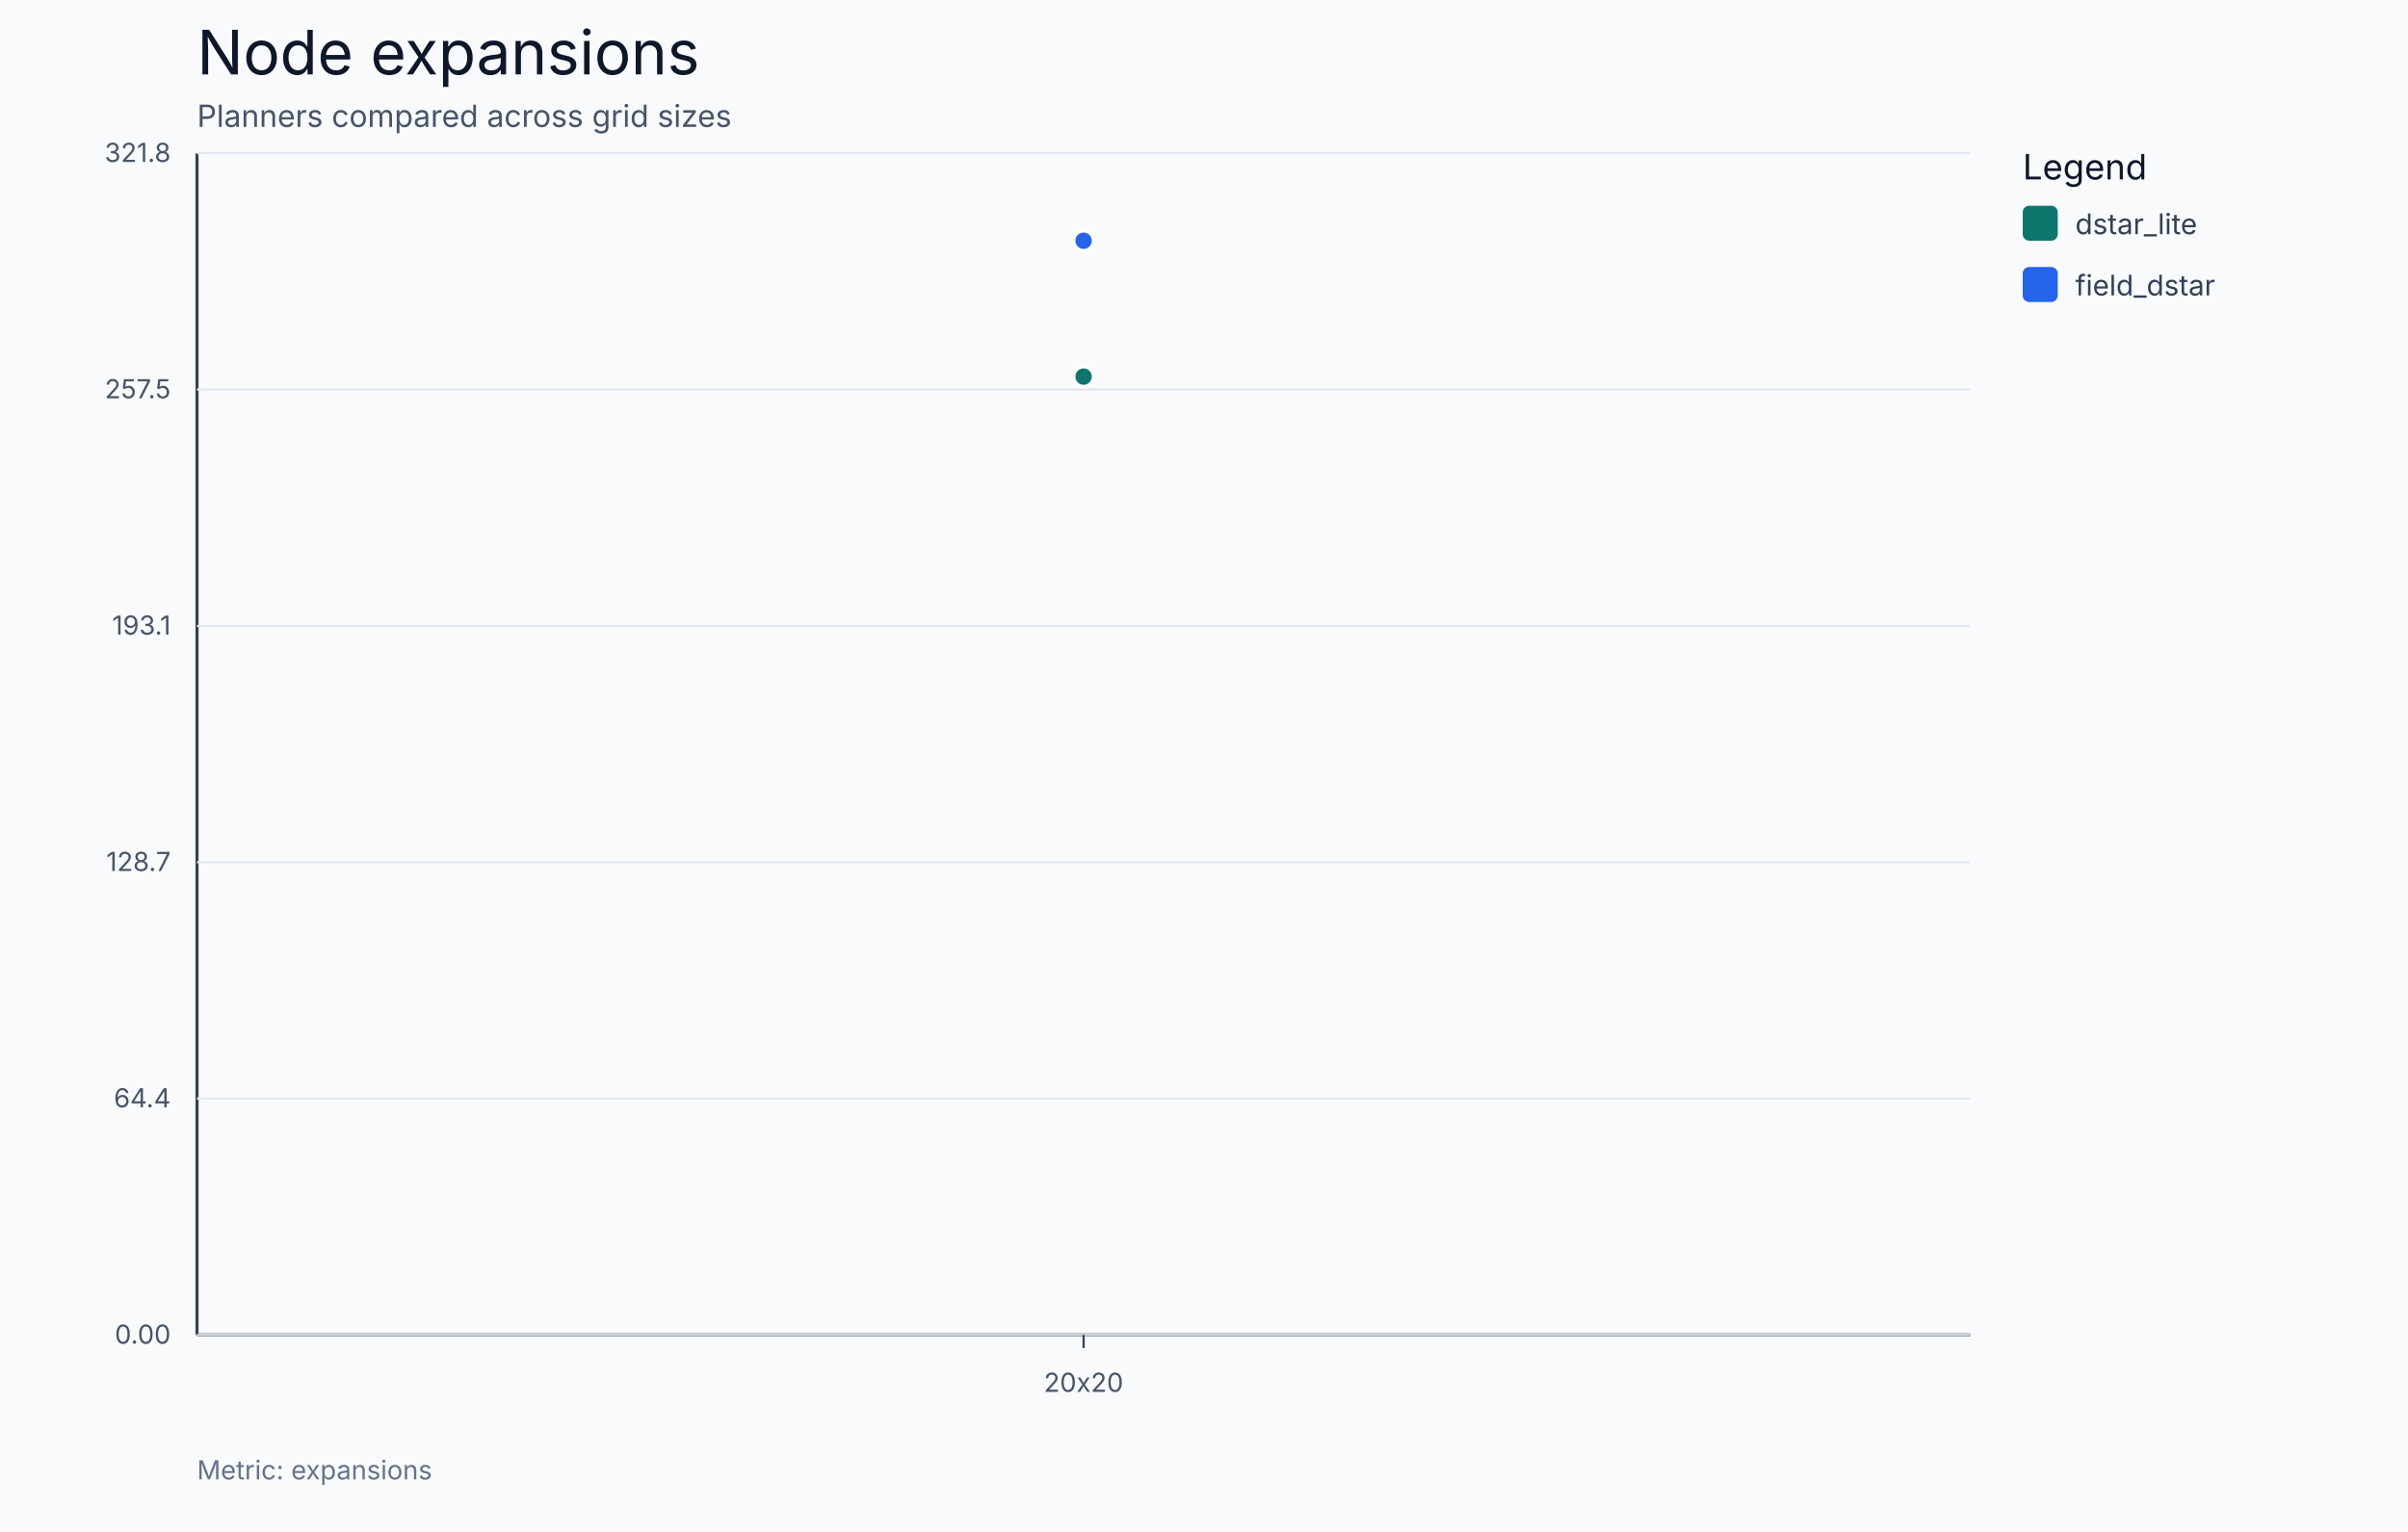
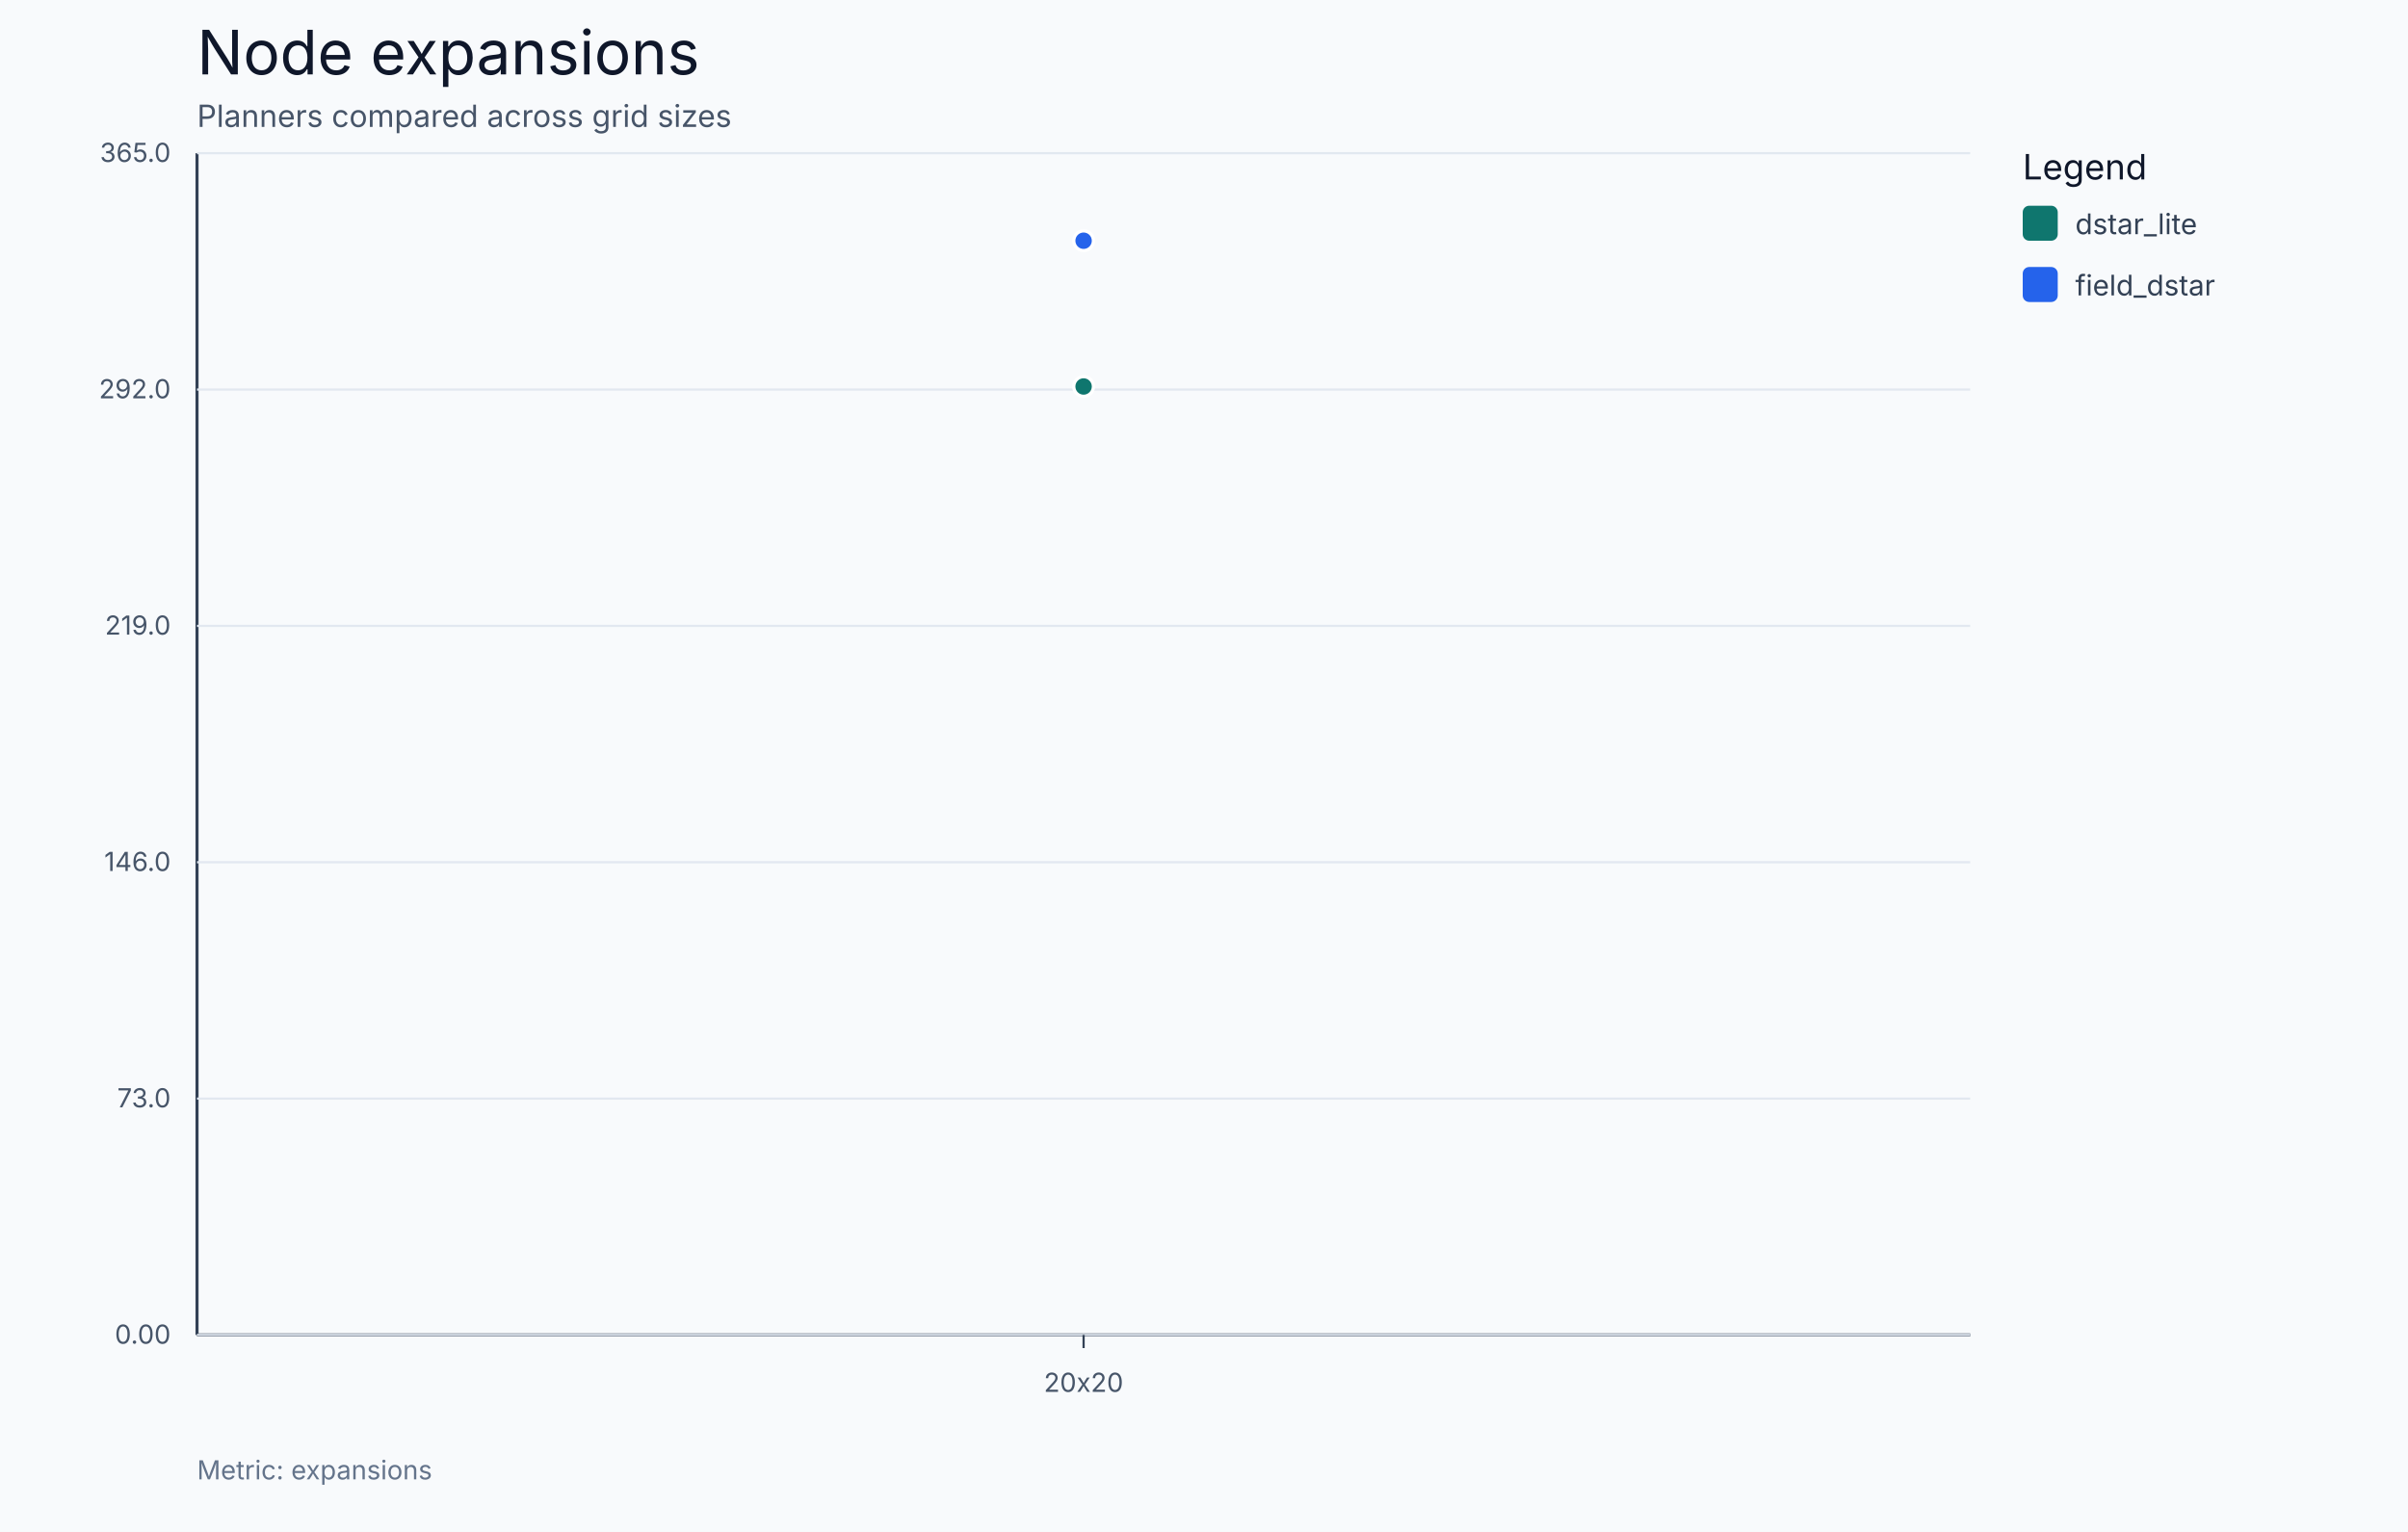
<svg xmlns="http://www.w3.org/2000/svg" width="1100" height="700" viewBox="0 0 1100 700">
  <rect width="100%" height="100%" fill="#f8fafc" />
  <text x="90" y="34" font-size="28" font-family="Inter, Arial, sans-serif" fill="#0f172a">Node expansions</text>
  <text x="90" y="58" font-size="14" font-family="Inter, Arial, sans-serif" fill="#475569">Planners compared across grid sizes</text>
  <line x1="90" y1="610" x2="900" y2="610" stroke="#334155" stroke-width="1.4" />
  <line x1="90" y1="70" x2="90" y2="610" stroke="#334155" stroke-width="1.4" />
  <line x1="90" y1="70.0" x2="900" y2="70.0" stroke="#e2e8f0" stroke-width="1" />
-   <text x="78" y="74.0" text-anchor="end" font-size="12" font-family="Inter, Arial, sans-serif" fill="#475569">321.8</text>
+   <text x="78" y="74.0" text-anchor="end" font-size="12" font-family="Inter, Arial, sans-serif" fill="#475569">365.0</text>
  <line x1="90" y1="178.0" x2="900" y2="178.0" stroke="#e2e8f0" stroke-width="1" />
-   <text x="78" y="182.0" text-anchor="end" font-size="12" font-family="Inter, Arial, sans-serif" fill="#475569">257.5</text>
+   <text x="78" y="182.0" text-anchor="end" font-size="12" font-family="Inter, Arial, sans-serif" fill="#475569">292.0</text>
  <line x1="90" y1="286.0" x2="900" y2="286.0" stroke="#e2e8f0" stroke-width="1" />
-   <text x="78" y="290.0" text-anchor="end" font-size="12" font-family="Inter, Arial, sans-serif" fill="#475569">193.1</text>
+   <text x="78" y="290.0" text-anchor="end" font-size="12" font-family="Inter, Arial, sans-serif" fill="#475569">219.0</text>
  <line x1="90" y1="394.0" x2="900" y2="394.0" stroke="#e2e8f0" stroke-width="1" />
-   <text x="78" y="398.0" text-anchor="end" font-size="12" font-family="Inter, Arial, sans-serif" fill="#475569">128.7</text>
+   <text x="78" y="398.0" text-anchor="end" font-size="12" font-family="Inter, Arial, sans-serif" fill="#475569">146.0</text>
  <line x1="90" y1="502.0" x2="900" y2="502.0" stroke="#e2e8f0" stroke-width="1" />
-   <text x="78" y="506.0" text-anchor="end" font-size="12" font-family="Inter, Arial, sans-serif" fill="#475569">64.4</text>
+   <text x="78" y="506.0" text-anchor="end" font-size="12" font-family="Inter, Arial, sans-serif" fill="#475569">73.0</text>
  <line x1="90" y1="610.0" x2="900" y2="610.0" stroke="#e2e8f0" stroke-width="1" />
  <text x="78" y="614.0" text-anchor="end" font-size="12" font-family="Inter, Arial, sans-serif" fill="#475569">0.00</text>
  <line x1="495.0" y1="610" x2="495.0" y2="616" stroke="#334155" stroke-width="1" />
  <text x="495.0" y="636" text-anchor="middle" font-size="12" font-family="Inter, Arial, sans-serif" fill="#475569">20x20</text>
-   <polyline fill="none" stroke="#0f766e" stroke-width="3" points="495.0,172.1" />
-   <circle cx="495.0" cy="172.1" r="4.5" fill="#0f766e" stroke="#ffffff" stroke-width="1.5" />
+   <polyline fill="none" stroke="#0f766e" stroke-width="3" points="495.0,176.6" />
+   <circle cx="495.0" cy="176.6" r="4.5" fill="#0f766e" stroke="#ffffff" stroke-width="1.5" />
  <polyline fill="none" stroke="#2563eb" stroke-width="3" points="495.0,110.0" />
  <circle cx="495.0" cy="110.0" r="4.5" fill="#2563eb" stroke="#ffffff" stroke-width="1.5" />
  <text x="924" y="82" font-size="16" font-family="Inter, Arial, sans-serif" fill="#0f172a">Legend</text>
  <rect x="924" y="94" width="16" height="16" rx="3" fill="#0f766e" />
  <text x="948" y="107" font-size="13" font-family="Inter, Arial, sans-serif" fill="#334155">dstar_lite</text>
  <rect x="924" y="122" width="16" height="16" rx="3" fill="#2563eb" />
  <text x="948" y="135" font-size="13" font-family="Inter, Arial, sans-serif" fill="#334155">field_dstar</text>
  <text x="90" y="676" font-size="12" font-family="Inter, Arial, sans-serif" fill="#64748b">Metric: expansions</text>
</svg>
